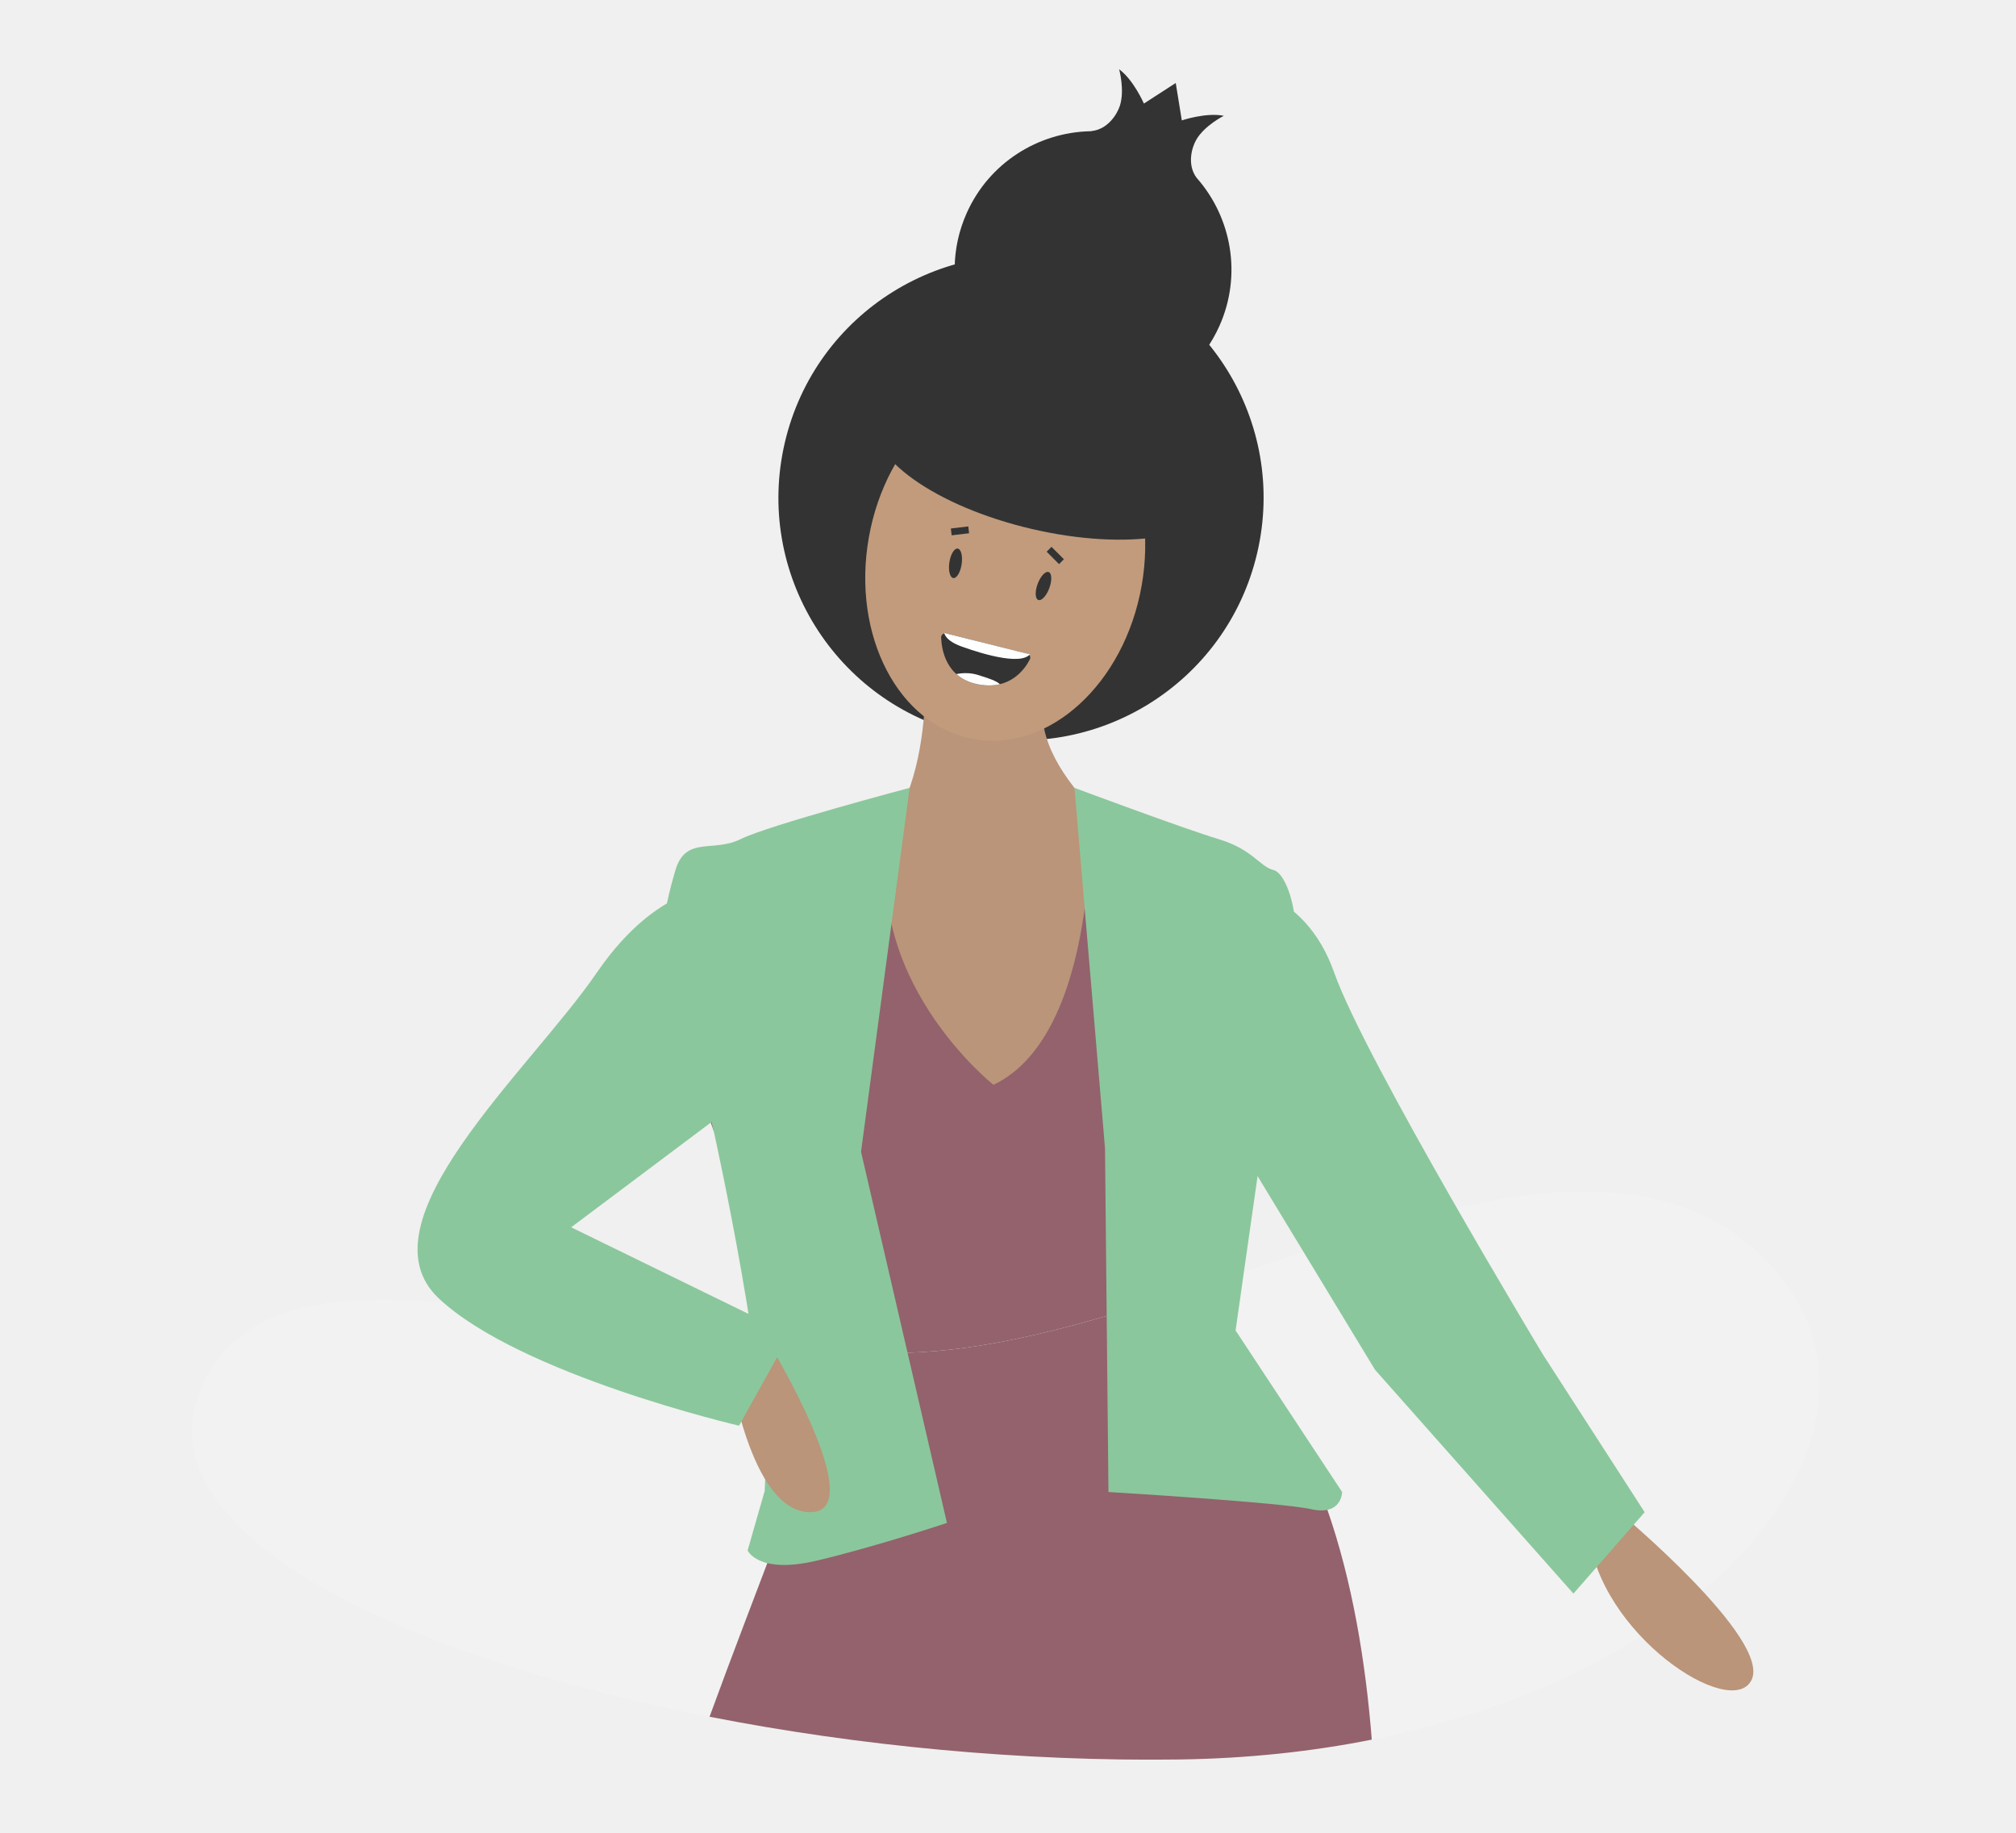
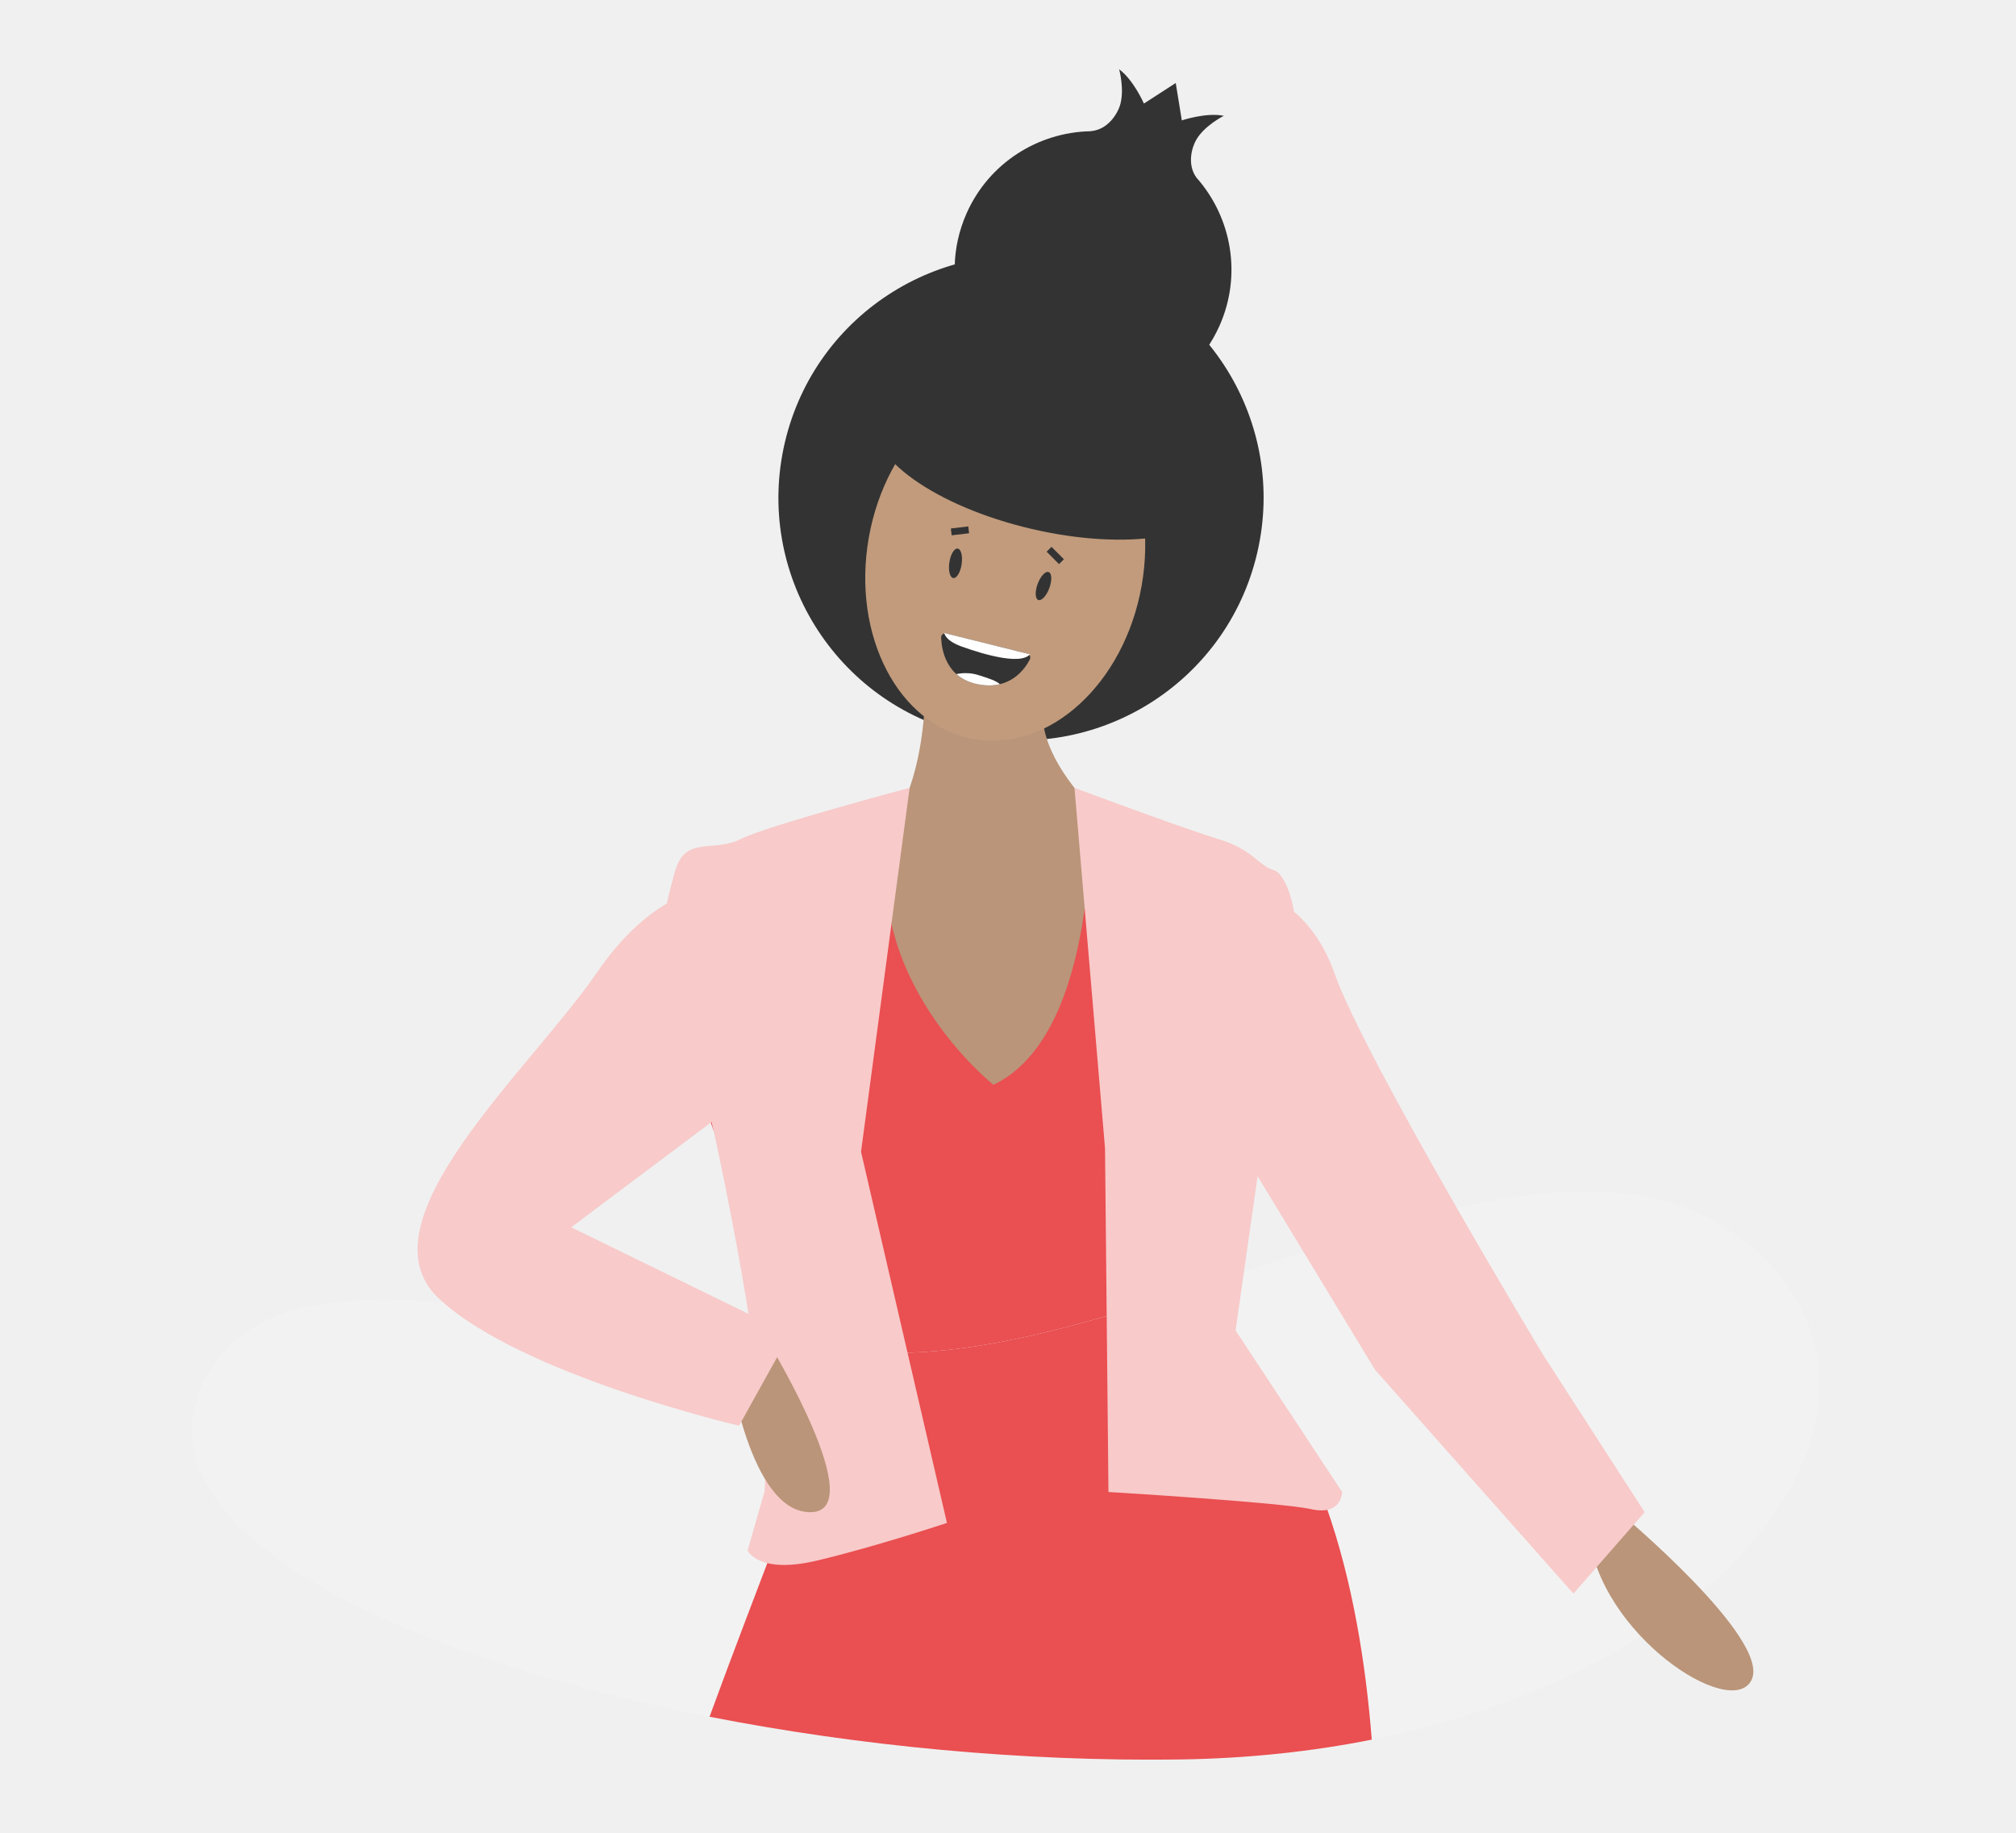
- <svg xmlns="http://www.w3.org/2000/svg" xmlns:xlink="http://www.w3.org/1999/xlink" width="352px" height="320px" viewBox="0 0 352 320" version="1.1">
-   <defs>
-     <polygon id="path-1" points="0.579 0.408 108.379 0.408 108.379 96.1 0.579 96.1" />
-     <polygon id="path-3" points="0 0.052 109.268 0.052 109.268 72.905 0 72.905" />
-     <polygon id="path-5" points="0.391 0.076 116.016 0.076 116.016 82.8 0.391 82.8" />
-     <path d="M6.482,9.648 C13.636,11.026 15.871,4.492 15.871,4.492 L15.871,4.492 L0.04,0.547 C0.04,0.547 -0.67,8.271 6.482,9.648 L6.482,9.648 Z" id="path-7" />
-     <path d="M6.482,9.648 C13.636,11.026 15.871,4.492 15.871,4.492 L15.871,4.492 L0.04,0.547 C0.04,0.547 -0.67,8.271 6.482,9.648" id="path-9" />
-   </defs>
-   <g id="Mascotte/Face/1" stroke="none" stroke-width="1" fill="none" fill-rule="evenodd">
-     <g id="Group-53" transform="translate(33.5, 11.5)">
-       <g id="Group-36" transform="translate(0, 0.5358)">
-         <g id="Group-3" transform="translate(175.8, 195.6)">
-           <mask id="mask-2" fill="white">
-             <use xlink:href="#path-1" />
-           </mask>
-           <g id="Clip-2" />
-           <path d="M98.114,11.481 C75.321,-10.221 37.676,4.58 0.579,16.876 L0.579,23.524 C21.081,38.435 28.137,69.719 30.215,96.1 C94.38,83.302 126.204,38.225 98.114,11.481" id="Fill-1" fill="#F2F2F2" mask="url(#mask-2)" />
-         </g>
-         <g id="Group-6" transform="translate(0, 214.8)">
-           <mask id="mask-4" fill="white">
-             <use xlink:href="#path-3" />
-           </mask>
-           <g id="Clip-5" />
-           <path d="M108.007,8.927 C63.139,5.495 11.802,-13.176 1.086,16.884 C-7.43,40.772 35.227,62.091 90.391,72.905 C98.356,51.064 107.242,29.41 108.869,22.09 C109.67,18.486 109.204,13.887 108.007,8.927" id="Fill-4" fill="#F2F2F2" mask="url(#mask-4)" />
-         </g>
-         <path d="M161.908,0.064 C164.432,1.91 166.23,6.045 166.23,6.045 L171.788,2.454 L172.848,8.985 C172.848,8.985 177.121,7.548 180.181,8.184 C180.181,8.184 176.821,9.864 175.375,12.356 C174.64,13.622 173.689,16.653 175.426,19.008 L175.495,19.078 C181.522,25.95 183.39,35.95 179.427,44.848 C173.998,57.035 159.716,62.517 147.524,57.085 C135.333,51.657 129.852,37.372 135.281,25.182 C139.211,16.361 147.785,11.08 156.839,10.878 C156.922,10.875 157.008,10.872 157.094,10.867 L157.063,10.849 C159.976,10.56 161.588,7.824 162.035,6.428 C162.914,3.684 161.908,0.064 161.908,0.064" id="Fill-7" fill="#333333" />
-         <path d="M154.425,33.642 C177.198,38.973 191.337,61.755 186.006,84.529 C180.675,107.302 157.892,121.441 135.119,116.11 C112.346,110.779 98.206,87.996 103.537,65.223 C108.868,42.45 131.652,28.31 154.425,33.642" id="Fill-9" fill="#333333" />
-         <path d="M127.967,103.202 C127.967,103.202 130.632,136.958 110.201,139.622 C89.771,142.287 127.967,202.691 137.739,201.803 C147.51,200.915 165.276,136.069 165.276,136.069 C165.276,136.069 142.18,120.08 150.174,105.867 L127.967,103.202 Z" id="Fill-11" fill="#BA9579" />
-         <path d="M249.219,251.991 C249.219,251.991 275.868,274.199 272.315,281.305 C268.761,288.411 245.666,273.31 243.89,255.544 L249.219,251.991 Z" id="Fill-13" fill="#BA9579" />
-         <path d="M129.905,223.86 C144.469,222.622 160.373,217.782 176.379,212.476 L176.379,196.917 C176.379,196.917 183.485,190.699 179.932,174.709 C179.932,174.709 195.034,147.172 186.15,141.843 C177.268,136.513 156.863,128.702 156.863,128.702 C156.863,128.702 158.614,168.492 139.959,177.374 C139.959,177.374 116.027,158.408 122.219,131.916 C122.219,131.916 98.209,132.96 88.438,142.731 C78.667,152.502 91.103,185.369 91.103,185.369 C91.103,185.369 103.891,206.685 108.007,223.727 C115.564,224.305 122.94,224.453 129.905,223.86" id="Fill-15" fill="#93626D" />
-         <g id="Group-19" transform="translate(90, 212.4)">
-           <mask id="mask-6" fill="white">
-             <use xlink:href="#path-5" />
-           </mask>
-           <g id="Clip-18" />
-           <path d="M86.379,6.724 L86.379,0.076 C70.373,5.382 54.469,10.221 39.906,11.46 C32.94,12.053 25.564,11.905 18.007,11.327 C19.204,16.287 19.67,20.886 18.869,24.49 C17.242,31.81 8.356,53.463 0.391,75.305 C26.336,80.39 55.048,83.153 82.504,82.764 C94.442,82.595 105.649,81.367 116.016,79.3 C113.938,52.919 106.882,21.635 86.379,6.724" id="Fill-17" fill="#93626D" mask="url(#mask-6)" />
-         </g>
-         <path d="M181.709,142.731 C181.709,142.731 194.146,142.731 199.475,157.832 C204.805,172.933 235.895,224.454 235.895,224.454 L253.661,251.991 L241.225,266.204 L206.581,227.119 L173.714,172.933 L181.709,142.731 Z" id="Fill-20" fill="#8BC79C" />
-         <path d="M147.497,55.031 C160.651,57.357 168.86,73.118 165.833,90.234 C162.806,107.349 149.689,119.339 136.535,117.013 C123.382,114.687 115.173,98.925 118.2,81.81 C121.227,64.694 134.344,52.704 147.497,55.031" id="Fill-22" fill="#C19B7C" />
-         <path d="M152.389,55.489 C169.116,59.405 181.376,68.134 179.772,74.986 C178.168,81.838 163.307,84.219 146.58,80.302 C129.853,76.387 117.594,67.657 119.198,60.805 C120.801,53.953 135.662,51.574 152.389,55.489" id="Fill-24" fill="#333333" />
-         <path d="M147.682,89.904 C147.182,91.25 147.231,92.509 147.791,92.717 C148.352,92.926 149.211,92.004 149.711,90.659 C150.211,89.314 150.163,88.055 149.602,87.846 C149.041,87.638 148.181,88.56 147.682,89.904" id="Fill-26" fill="#333333" />
-         <polygon id="Fill-28" fill="#333333" points="151.41 86.456 149.249 84.287 150.099 83.441 152.26 85.61" />
-         <path d="M134.405,86.477 C134.191,87.896 133.539,88.974 132.947,88.886 C132.356,88.797 132.05,87.574 132.263,86.155 C132.477,84.736 133.129,83.658 133.721,83.747 C134.312,83.836 134.618,85.058 134.405,86.477" id="Fill-30" fill="#333333" />
-         <polygon id="Fill-32" fill="#333333" points="132.664 81.429 132.523 80.237 135.564 79.877 135.705 81.069" />
-         <path d="M131.712,98.564 L145.847,102.087 C146.292,102.198 146.52,102.694 146.31,103.101 C145.434,104.805 142.846,108.519 137.283,107.448 C131.674,106.368 130.899,101.384 130.827,99.284 C130.81,98.809 131.25,98.449 131.712,98.564" id="Fill-34" fill="#333333" />
-       </g>
-       <g id="Group-43" transform="translate(130.8, 98.3358)">
-         <g id="Group-39">
-           <mask id="mask-8" fill="white">
-             <use xlink:href="#path-7" />
-           </mask>
-           <g id="Clip-38" />
-           <path d="M0.564,0.07 C0.564,0.07 -0.055,1.739 3.665,3.071 C7.385,4.403 14.919,6.686 15.823,3.872 L0.564,0.07 Z" id="Fill-37" fill="#FFFFFF" mask="url(#mask-8)" />
-         </g>
-         <g id="Group-42">
-           <mask id="mask-10" fill="white">
-             <use xlink:href="#path-9" />
-           </mask>
-           <g id="Clip-41" />
-           <path d="M2.238,7.983 L2.526,9.27 L9.01,10.886 L10.822,10.121 C9.867,9.073 9.105,8.883 6.672,8.075 C4.24,7.266 2.238,7.983 2.238,7.983" id="Fill-40" fill="#FFFFFF" mask="url(#mask-10)" />
-         </g>
-       </g>
-       <g id="Group-52" transform="translate(39, 125.9358)">
-         <path d="M86.324,0.122 C86.324,0.122 61.639,6.664 56.839,9.064 C52.039,11.464 47.239,8.464 45.439,14.464 C43.639,20.464 43.225,24.549 43.225,24.549 L52.103,59.969 C52.103,59.969 62.188,105.323 61.013,122.894 L58.039,133.264 C58.039,133.264 59.839,137.464 70.039,135.064 C80.239,132.664 92.839,128.464 92.839,128.464 L77.839,63.664 L86.324,0.122 Z" id="Fill-44" fill="#8BC79C" />
-         <path d="M54.768,100.831 C54.768,100.831 58.321,126.591 68.98,126.591 C79.64,126.591 61.874,97.277 61.874,97.277 L54.768,100.831 Z" id="Fill-46" fill="#BA9579" />
-         <path d="M54.768,17.331 C54.768,17.331 43.22,15.555 31.672,32.432 C20.125,49.309 -10.078,75.959 4.135,89.283 C18.348,102.608 56.545,111.49 56.545,111.49 L65.428,95.501 L27.23,76.847 L59.209,52.863 L54.768,17.331 Z" id="Fill-48" fill="#8BC79C" />
-         <path d="M115.107,0.122 C115.107,0.122 134.239,7.264 140.239,9.064 C146.239,10.864 147.439,13.864 149.839,14.464 C152.239,15.064 154.039,22.264 153.439,24.664 C152.839,27.064 143.239,94.864 143.239,94.864 L161.839,123.064 C161.839,123.064 161.839,127.264 156.439,126.064 C151.039,124.864 121.039,123.064 121.039,123.064 L120.439,63.064 L115.107,0.122 Z" id="Fill-50" fill="#8BC79C" />
-       </g>
-     </g>
+ <svg xmlns="http://www.w3.org/2000/svg" width="352" height="320" viewBox="0 0 352 320" fill="none">
+   <mask id="mask0" mask-type="alpha" maskUnits="userSpaceOnUse" x="209" y="208" width="109" height="96">
+     <path d="M209.879 208.043H317.679V303.736H209.879V208.043Z" fill="white" />
+   </mask>
+   <g mask="url(#mask0)">
+     <path fill-rule="evenodd" clip-rule="evenodd" d="M307.414 219.117C284.622 197.415 246.976 212.215 209.879 224.512V231.16C230.382 246.071 237.438 277.355 239.515 303.736C303.68 290.938 335.504 245.86 307.414 219.117Z" fill="#F2F2F2" />
  </g>
+   <mask id="mask1" mask-type="alpha" maskUnits="userSpaceOnUse" x="33" y="226" width="110" height="74">
+     <path d="M33.5 226.887H142.768V299.741H33.5V226.887Z" fill="white" />
+   </mask>
+   <g mask="url(#mask1)">
+     <path fill-rule="evenodd" clip-rule="evenodd" d="M141.507 235.763C96.639 232.331 45.302 213.66 34.586 243.72C26.07 267.607 68.727 288.927 123.891 299.741C131.856 277.9 140.742 256.246 142.369 248.926C143.17 245.322 142.704 240.723 141.507 235.763Z" fill="#F2F2F2" />
+   </g>
+   <path fill-rule="evenodd" clip-rule="evenodd" d="M195.408 12.1C197.933 13.946 199.73 18.08 199.73 18.08L205.288 14.49L206.348 21.02C206.348 21.02 210.621 19.583 213.681 20.219C213.681 20.219 210.321 21.9 208.875 24.392C208.14 25.658 207.189 28.689 208.926 31.044L208.995 31.114C215.022 37.986 216.89 47.986 212.927 56.884C207.498 69.071 193.216 74.552 181.024 69.121C168.833 63.692 163.352 49.408 168.781 37.218C172.712 28.397 181.285 23.116 190.339 22.914C190.422 22.911 190.508 22.907 190.594 22.902L190.563 22.885C193.476 22.596 195.088 19.86 195.535 18.464C196.415 15.72 195.408 12.1 195.408 12.1Z" fill="#333333" />
+   <path fill-rule="evenodd" clip-rule="evenodd" d="M187.925 45.677C210.698 51.008 224.837 73.791 219.506 96.564C214.175 119.337 191.392 133.476 168.619 128.145C145.846 122.814 131.706 100.031 137.037 77.259C142.368 54.486 165.152 40.346 187.925 45.677Z" fill="#333333" />
+   <path fill-rule="evenodd" clip-rule="evenodd" d="M161.467 115.238C161.467 115.238 164.132 148.993 143.701 151.658C123.271 154.323 161.467 214.726 171.239 213.838C181.01 212.95 198.776 148.105 198.776 148.105C198.776 148.105 175.68 132.115 183.674 117.903L161.467 115.238Z" fill="#BA9579" />
+   <path fill-rule="evenodd" clip-rule="evenodd" d="M282.719 264.027C282.719 264.027 309.368 286.235 305.815 293.34C302.261 300.447 279.166 285.346 277.39 267.58L282.719 264.027Z" fill="#BA9579" />
+   <path fill-rule="evenodd" clip-rule="evenodd" d="M163.405 235.896C177.969 234.658 193.873 229.817 209.879 224.512V208.953C209.879 208.953 216.985 202.735 213.432 186.745C213.432 186.745 228.534 159.208 219.65 153.879C210.768 148.549 190.363 140.738 190.363 140.738C190.363 140.738 192.114 180.527 173.459 189.41C173.459 189.41 149.527 170.444 155.719 143.951C155.719 143.951 131.709 144.996 121.938 154.767C112.167 164.538 124.603 197.405 124.603 197.405C124.603 197.405 137.391 218.721 141.507 235.763C149.064 236.341 156.44 236.489 163.405 235.896Z" fill="#EA4F51" />
+   <mask id="mask2" mask-type="alpha" maskUnits="userSpaceOnUse" x="123" y="224" width="117" height="84">
+     <path d="M123.891 224.512H239.515V307.236H123.891V224.512Z" fill="white" />
+   </mask>
+   <g mask="url(#mask2)">
+     <path fill-rule="evenodd" clip-rule="evenodd" d="M209.879 231.16V224.512C193.873 229.818 177.969 234.657 163.405 235.896C156.44 236.489 149.064 236.341 141.507 235.763C142.704 240.723 143.17 245.322 142.369 248.926C140.742 256.246 131.856 277.899 123.891 299.741C149.836 304.826 178.548 307.588 206.004 307.2C217.942 307.03 229.149 305.803 239.515 303.736C237.438 277.355 230.382 246.071 209.879 231.16Z" fill="#EA4F51" />
+   </g>
+   <path fill-rule="evenodd" clip-rule="evenodd" d="M215.209 154.767C215.209 154.767 227.646 154.767 232.975 169.868C238.305 184.969 269.395 236.49 269.395 236.49L287.161 264.027L274.725 278.239L240.081 239.155L207.214 184.969L215.209 154.767Z" fill="#F8CACA" />
+   <path fill-rule="evenodd" clip-rule="evenodd" d="M180.998 67.066C194.151 69.392 202.36 85.154 199.333 102.27C196.306 119.385 183.189 131.375 170.036 129.049C156.882 126.723 148.673 110.961 151.7 93.846C154.727 76.729 167.844 64.74 180.998 67.066Z" fill="#C19B7C" />
+   <path fill-rule="evenodd" clip-rule="evenodd" d="M185.889 67.525C202.616 71.441 214.876 80.169 213.272 87.022C211.668 93.874 196.807 96.254 180.08 92.338C163.353 88.422 151.094 79.693 152.698 72.841C154.301 65.989 169.162 63.609 185.889 67.525Z" fill="#333333" />
+   <path fill-rule="evenodd" clip-rule="evenodd" d="M181.182 101.94C180.682 103.285 180.731 104.545 181.292 104.753C181.852 104.962 182.711 104.04 183.212 102.695C183.711 101.35 183.663 100.09 183.102 99.882C182.541 99.674 181.682 100.595 181.182 101.94Z" fill="#333333" />
+   <path fill-rule="evenodd" clip-rule="evenodd" d="M184.91 98.492L182.749 96.322L183.599 95.476L185.76 97.646L184.91 98.492Z" fill="#333333" />
+   <path fill-rule="evenodd" clip-rule="evenodd" d="M167.905 98.513C167.691 99.932 167.039 101.01 166.447 100.922C165.856 100.833 165.55 99.61 165.763 98.191C165.977 96.772 166.629 95.694 167.221 95.782C167.812 95.872 168.118 97.094 167.905 98.513Z" fill="#333333" />
+   <path fill-rule="evenodd" clip-rule="evenodd" d="M166.164 93.465L166.023 92.272L169.064 91.913L169.205 93.105L166.164 93.465Z" fill="#333333" />
+   <path fill-rule="evenodd" clip-rule="evenodd" d="M165.212 110.6L179.347 114.122C179.792 114.233 180.02 114.73 179.81 115.137C178.934 116.841 176.346 120.555 170.783 119.484C165.174 118.404 164.399 113.42 164.327 111.32C164.31 110.845 164.75 110.485 165.212 110.6Z" fill="#333333" />
+   <mask id="mask3" mask-type="alpha" maskUnits="userSpaceOnUse" x="164" y="110" width="17" height="10">
+     <path d="M170.783 119.484C177.936 120.861 180.171 114.327 180.171 114.327L164.34 110.382C164.34 110.382 163.631 118.107 170.783 119.484Z" fill="white" />
+   </mask>
+   <g mask="url(#mask3)">
+     <path fill-rule="evenodd" clip-rule="evenodd" d="M164.864 109.905C164.864 109.905 164.245 111.574 167.965 112.906C171.685 114.239 179.219 116.521 180.123 113.708L164.864 109.905Z" fill="white" />
+   </g>
+   <mask id="mask4" mask-type="alpha" maskUnits="userSpaceOnUse" x="164" y="110" width="17" height="10">
+     <path d="M170.783 119.484C177.936 120.861 180.171 114.327 180.171 114.327L164.34 110.382C164.34 110.382 163.631 118.107 170.783 119.484Z" fill="white" />
+   </mask>
+   <g mask="url(#mask4)">
+     <path fill-rule="evenodd" clip-rule="evenodd" d="M166.538 117.818L166.825 119.105L173.31 120.721L175.122 119.957C174.167 118.909 173.404 118.719 170.972 117.91C168.54 117.102 166.538 117.818 166.538 117.818Z" fill="white" />
+   </g>
+   <path fill-rule="evenodd" clip-rule="evenodd" d="M158.824 137.558C158.824 137.558 134.139 144.099 129.339 146.499C124.539 148.899 119.739 145.899 117.939 151.899C116.139 157.899 115.725 161.985 115.725 161.985L124.603 197.405C124.603 197.405 134.688 242.759 133.513 260.33L130.539 270.699C130.539 270.699 132.339 274.899 142.539 272.499C152.739 270.099 165.339 265.899 165.339 265.899L150.339 201.099L158.824 137.558Z" fill="#F8CACA" />
+   <path fill-rule="evenodd" clip-rule="evenodd" d="M127.268 238.267C127.268 238.267 130.821 264.027 141.48 264.027C152.14 264.027 134.374 234.713 134.374 234.713L127.268 238.267Z" fill="#BA9579" />
+   <path fill-rule="evenodd" clip-rule="evenodd" d="M127.268 154.767C127.268 154.767 115.72 152.991 104.172 169.868C92.625 186.745 62.423 213.394 76.635 226.719C90.848 240.043 129.045 248.926 129.045 248.926L137.928 232.936L99.731 214.282L131.709 190.299L127.268 154.767Z" fill="#F8CACA" />
+   <path fill-rule="evenodd" clip-rule="evenodd" d="M187.607 137.558C187.607 137.558 206.74 144.699 212.74 146.499C218.74 148.299 219.94 151.299 222.34 151.899C224.74 152.499 226.54 159.699 225.94 162.099C225.34 164.499 215.74 232.299 215.74 232.299L234.34 260.499C234.34 260.499 234.34 264.699 228.94 263.499C223.54 262.299 193.54 260.499 193.54 260.499L192.94 200.499L187.607 137.558Z" fill="#F8CACA" />
</svg>
